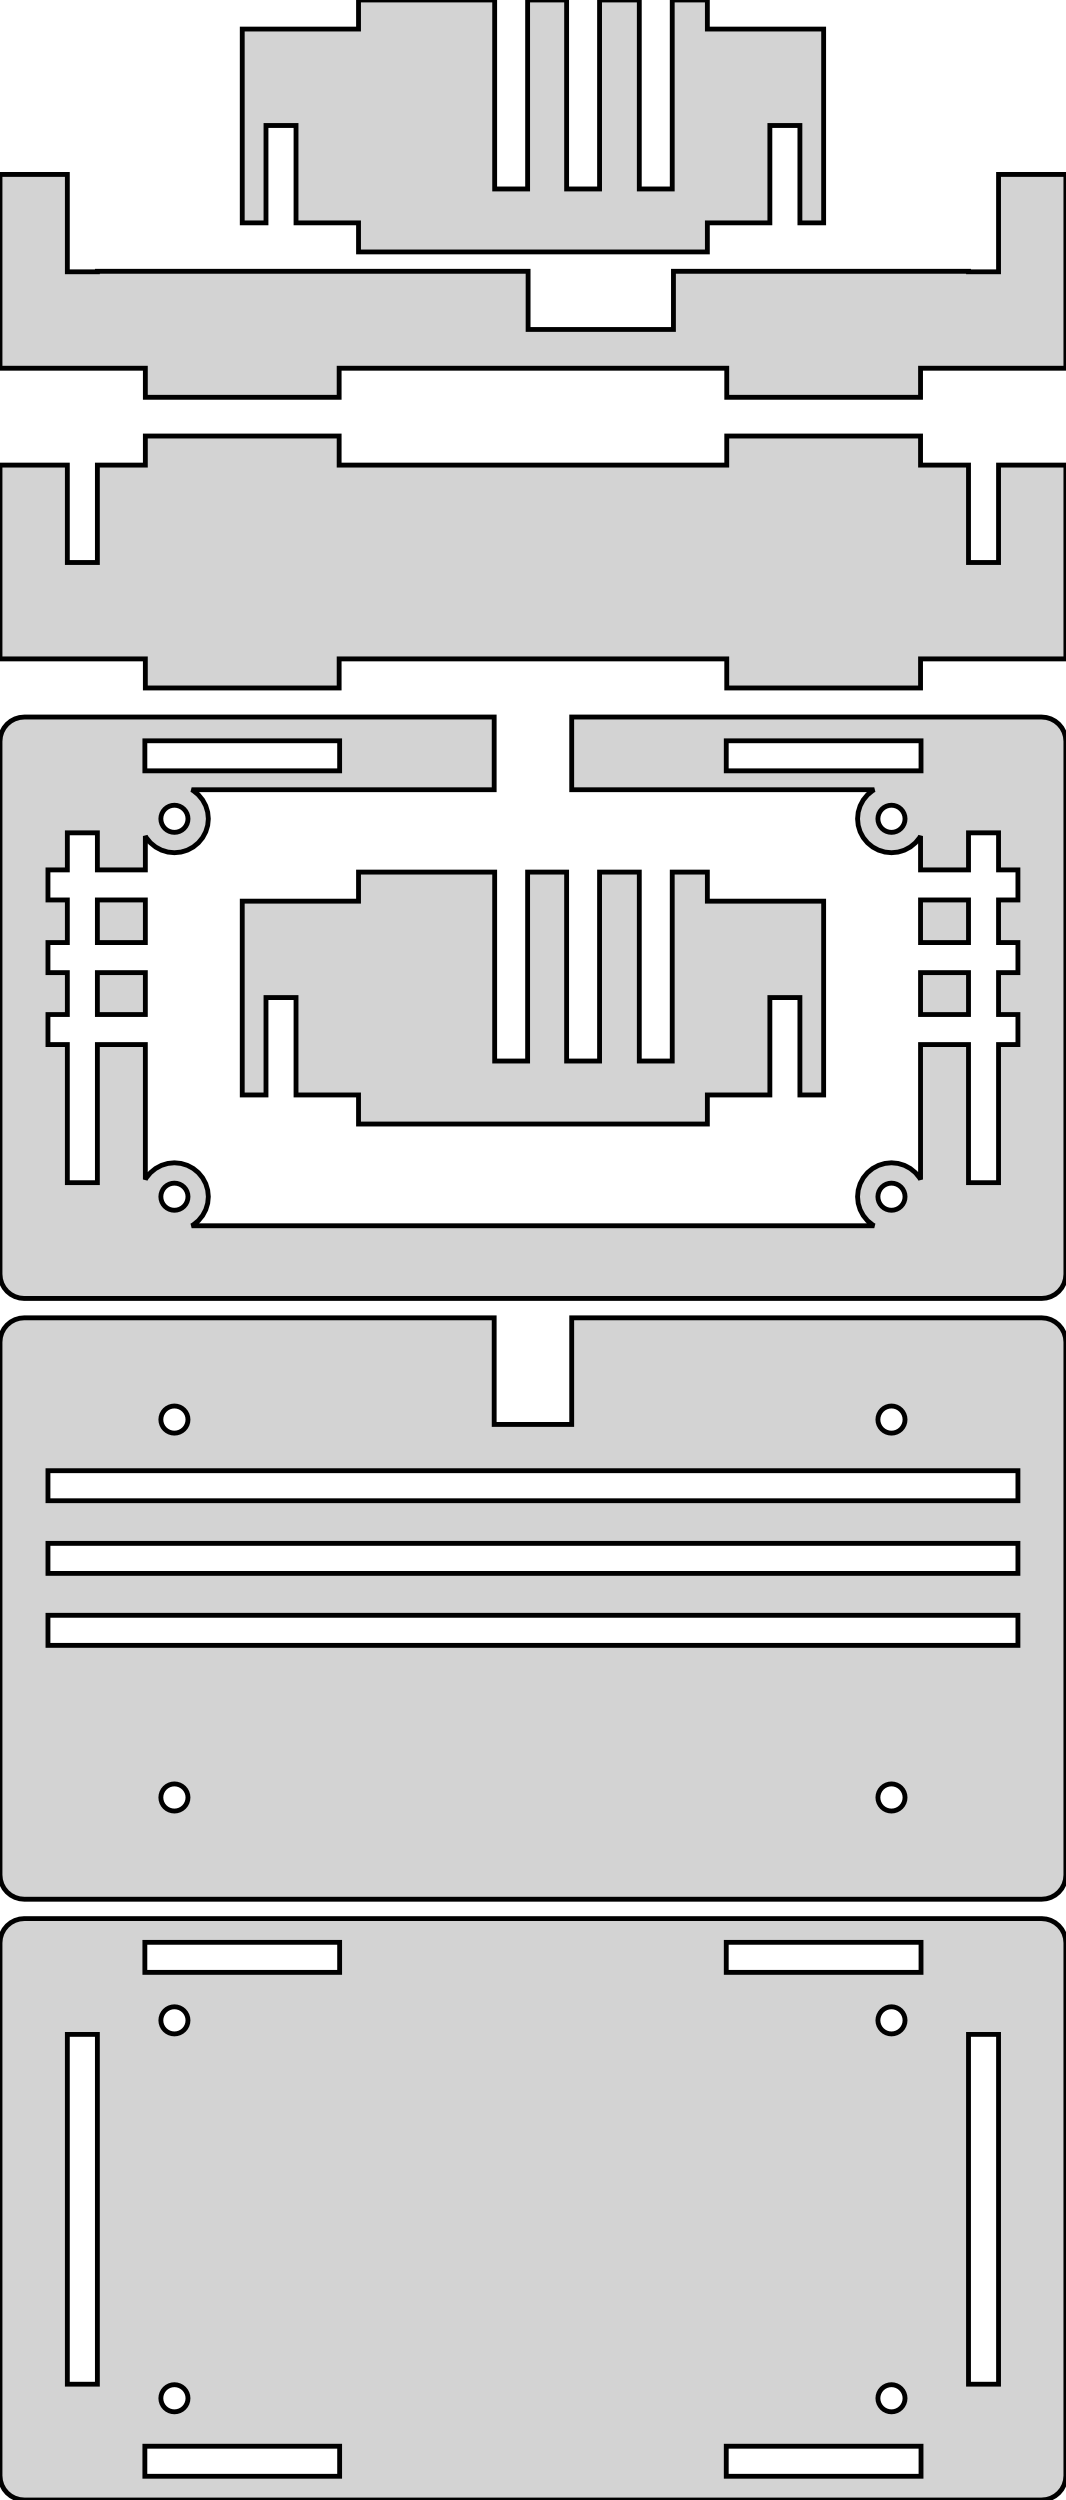
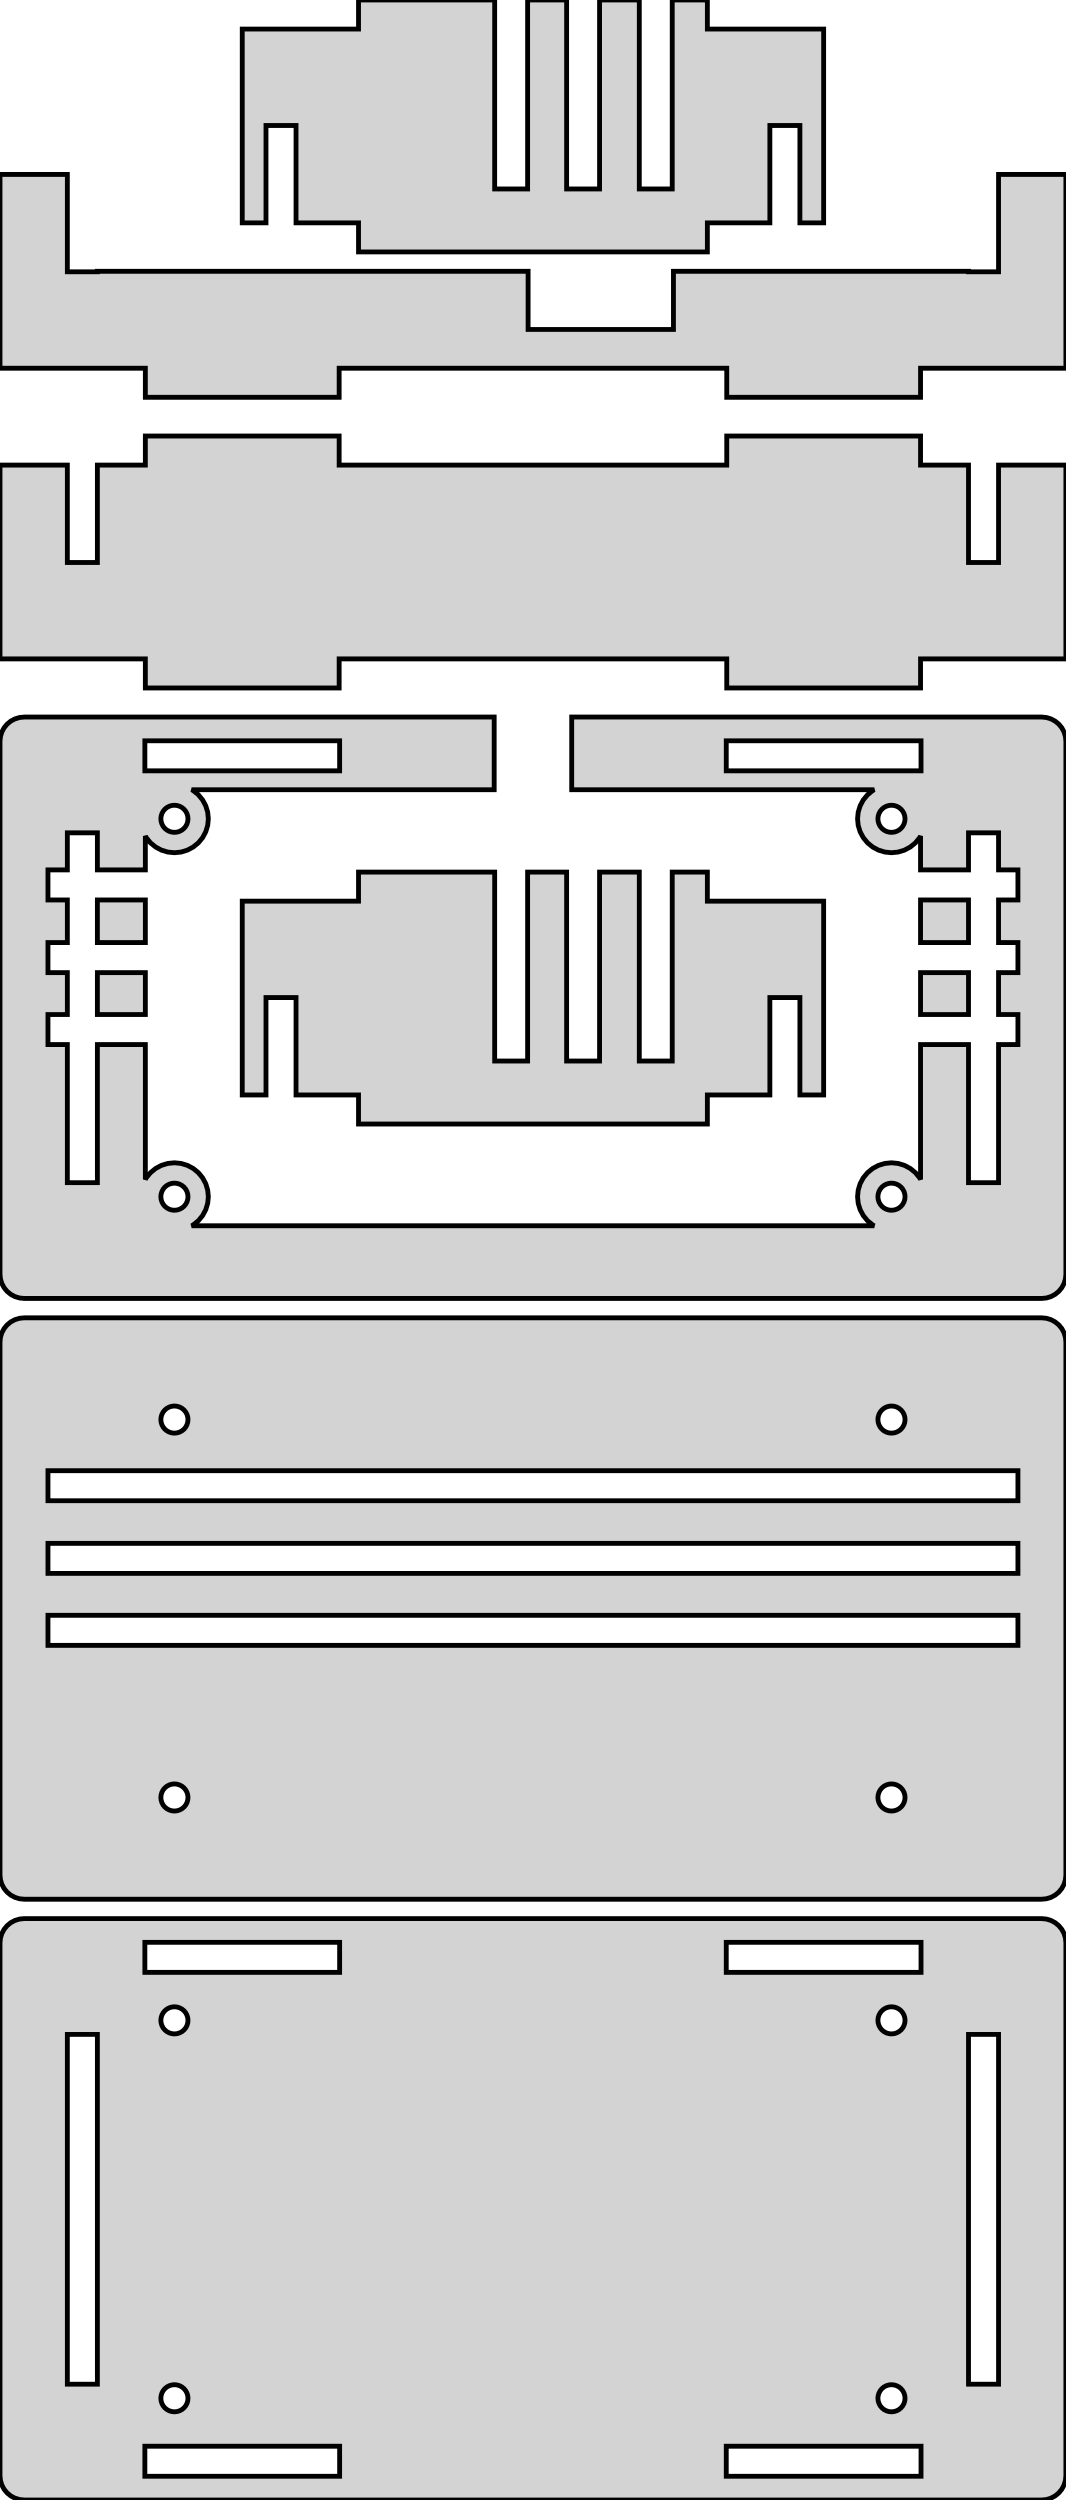
<svg xmlns="http://www.w3.org/2000/svg" width="110mm" height="258mm" viewBox="-55 -278 110 258" version="1.1">
-   <path d=" M 18,-255 L 24.45,-255 L 24.45,-265.05 L 27.55,-265.05 L 27.55,-255 L 30,-255  L 30,-275 L 18,-275 L 18,-278 L 14.375,-278 L 14.375,-258.5 L 10.975,-258.5  L 10.975,-278 L 6.875,-278 L 6.875,-258.5 L 3.475,-258.5 L 3.475,-278 L -0.55,-278  L -0.55,-258.5 L -3.95,-258.5 L -3.95,-278 L -18,-278 L -18,-275 L -30,-275  L -30,-255 L -27.55,-255 L -27.55,-265.05 L -24.45,-265.05 L -24.45,-255 L -18,-255  L -18,-252 L 18,-252 z M -20,-240 L 20,-240 L 20,-237 L 40,-237 L 40,-240 L 55,-240  L 55,-260 L 48.05,-260 L 48.05,-249.95 L 44.95,-249.95 L 44.95,-250 L 14.5,-250  L 14.5,-244 L -0.5,-244 L -0.5,-250 L -44.95,-250 L -44.95,-249.95 L -48.05,-249.95  L -48.05,-260 L -55,-260 L -55,-240 L -40,-240 L -40,-237 L -20,-237  z M -20,-210 L 20,-210 L 20,-207 L 40,-207 L 40,-210 L 55,-210  L 55,-230 L 48.05,-230 L 48.05,-219.95 L 44.95,-219.95 L 44.95,-230 L 40,-230  L 40,-233 L 20,-233 L 20,-230 L -20,-230 L -20,-233 L -40,-233  L -40,-230 L -44.95,-230 L -44.95,-219.95 L -48.05,-219.95 L -48.05,-230 L -55,-230  L -55,-210 L -40,-210 L -40,-207 L -20,-207 z M 52.988,-144.048 L 53.457,-144.19 L 53.889,-144.421 L 54.268,-144.732 L 54.579,-145.111 L 54.81,-145.543  L 54.952,-146.012 L 55,-146.5 L 55,-201.5 L 54.952,-201.988 L 54.81,-202.457 L 54.579,-202.889  L 54.268,-203.268 L 53.889,-203.579 L 53.457,-203.81 L 52.988,-203.952 L 52.5,-204 L 4,-204  L 4,-196.5 L 35.224,-196.5 L 35.056,-196.41 L 34.525,-195.975 L 34.09,-195.444 L 33.766,-194.839  L 33.567,-194.183 L 33.5,-193.5 L 33.567,-192.817 L 33.766,-192.161 L 34.09,-191.555 L 34.525,-191.025  L 35.056,-190.59 L 35.661,-190.266 L 36.317,-190.067 L 37,-190 L 37.683,-190.067 L 38.339,-190.266  L 38.944,-190.59 L 39.475,-191.025 L 39.91,-191.555 L 40,-191.724 L 40,-188.225 L 44.95,-188.225  L 44.95,-192.05 L 48.05,-192.05 L 48.05,-188.225 L 50.05,-188.225 L 50.05,-185.125 L 48.05,-185.125  L 48.05,-180.725 L 50.05,-180.725 L 50.05,-177.625 L 48.05,-177.625 L 48.05,-173.3 L 50.05,-173.3  L 50.05,-170.2 L 48.05,-170.2 L 48.05,-155.95 L 44.95,-155.95 L 44.95,-170.2 L 40,-170.2  L 40,-156.276 L 39.91,-156.445 L 39.475,-156.975 L 38.944,-157.41 L 38.339,-157.734 L 37.683,-157.933  L 37,-158 L 36.317,-157.933 L 35.661,-157.734 L 35.056,-157.41 L 34.525,-156.975 L 34.09,-156.445  L 33.766,-155.839 L 33.567,-155.183 L 33.5,-154.5 L 33.567,-153.817 L 33.766,-153.161 L 34.09,-152.556  L 34.525,-152.025 L 35.056,-151.59 L 35.224,-151.5 L -35.224,-151.5 L -35.056,-151.59 L -34.525,-152.025  L -34.09,-152.556 L -33.766,-153.161 L -33.567,-153.817 L -33.5,-154.5 L -33.567,-155.183 L -33.766,-155.839  L -34.09,-156.445 L -34.525,-156.975 L -35.056,-157.41 L -35.661,-157.734 L -36.317,-157.933 L -37,-158  L -37.683,-157.933 L -38.339,-157.734 L -38.944,-157.41 L -39.475,-156.975 L -39.91,-156.445 L -40,-156.276  L -40,-170.2 L -44.95,-170.2 L -44.95,-155.95 L -48.05,-155.95 L -48.05,-170.2 L -50.05,-170.2  L -50.05,-173.3 L -48.05,-173.3 L -48.05,-177.625 L -50.05,-177.625 L -50.05,-180.725 L -48.05,-180.725  L -48.05,-185.125 L -50.05,-185.125 L -50.05,-188.225 L -48.05,-188.225 L -48.05,-192.05 L -44.95,-192.05  L -44.95,-188.225 L -40,-188.225 L -40,-191.724 L -39.91,-191.555 L -39.475,-191.025 L -38.944,-190.59  L -38.339,-190.266 L -37.683,-190.067 L -37,-190 L -36.317,-190.067 L -35.661,-190.266 L -35.056,-190.59  L -34.525,-191.025 L -34.09,-191.555 L -33.766,-192.161 L -33.567,-192.817 L -33.5,-193.5 L -33.567,-194.183  L -33.766,-194.839 L -34.09,-195.444 L -34.525,-195.975 L -35.056,-196.41 L -35.224,-196.5 L -4,-196.5  L -4,-204 L -52.5,-204 L -52.988,-203.952 L -53.457,-203.81 L -53.889,-203.579 L -54.268,-203.268  L -54.579,-202.889 L -54.81,-202.457 L -54.952,-201.988 L -55,-201.5 L -55,-146.5 L -54.952,-146.012  L -54.81,-145.543 L -54.579,-145.111 L -54.268,-144.732 L -53.889,-144.421 L -53.457,-144.19 L -52.988,-144.048  L -52.5,-144 L 52.5,-144 z M 19.95,-198.45 L 19.95,-201.55 L 40.05,-201.55 L 40.05,-198.45 z M -40.05,-198.45 L -40.05,-201.55 L -19.95,-201.55 L -19.95,-198.45 z M 36.727,-192.127 L 36.464,-192.207 L 36.222,-192.336 L 36.01,-192.51 L 35.836,-192.722 L 35.707,-192.964  L 35.627,-193.227 L 35.6,-193.5 L 35.627,-193.773 L 35.707,-194.036 L 35.836,-194.278 L 36.01,-194.49  L 36.222,-194.664 L 36.464,-194.793 L 36.727,-194.873 L 37,-194.9 L 37.273,-194.873 L 37.536,-194.793  L 37.778,-194.664 L 37.99,-194.49 L 38.164,-194.278 L 38.293,-194.036 L 38.373,-193.773 L 38.4,-193.5  L 38.373,-193.227 L 38.293,-192.964 L 38.164,-192.722 L 37.99,-192.51 L 37.778,-192.336 L 37.536,-192.207  L 37.273,-192.127 L 37,-192.1 z M -37.273,-192.127 L -37.536,-192.207 L -37.778,-192.336 L -37.99,-192.51 L -38.164,-192.722 L -38.293,-192.964  L -38.373,-193.227 L -38.4,-193.5 L -38.373,-193.773 L -38.293,-194.036 L -38.164,-194.278 L -37.99,-194.49  L -37.778,-194.664 L -37.536,-194.793 L -37.273,-194.873 L -37,-194.9 L -36.727,-194.873 L -36.464,-194.793  L -36.222,-194.664 L -36.01,-194.49 L -35.836,-194.278 L -35.707,-194.036 L -35.627,-193.773 L -35.6,-193.5  L -35.627,-193.227 L -35.707,-192.964 L -35.836,-192.722 L -36.01,-192.51 L -36.222,-192.336 L -36.464,-192.207  L -36.727,-192.127 L -37,-192.1 z M -37.273,-153.127 L -37.536,-153.207 L -37.778,-153.336 L -37.99,-153.51 L -38.164,-153.722 L -38.293,-153.964  L -38.373,-154.227 L -38.4,-154.5 L -38.373,-154.773 L -38.293,-155.036 L -38.164,-155.278 L -37.99,-155.49  L -37.778,-155.664 L -37.536,-155.793 L -37.273,-155.873 L -37,-155.9 L -36.727,-155.873 L -36.464,-155.793  L -36.222,-155.664 L -36.01,-155.49 L -35.836,-155.278 L -35.707,-155.036 L -35.627,-154.773 L -35.6,-154.5  L -35.627,-154.227 L -35.707,-153.964 L -35.836,-153.722 L -36.01,-153.51 L -36.222,-153.336 L -36.464,-153.207  L -36.727,-153.127 L -37,-153.1 z M 36.727,-153.127 L 36.464,-153.207 L 36.222,-153.336 L 36.01,-153.51 L 35.836,-153.722 L 35.707,-153.964  L 35.627,-154.227 L 35.6,-154.5 L 35.627,-154.773 L 35.707,-155.036 L 35.836,-155.278 L 36.01,-155.49  L 36.222,-155.664 L 36.464,-155.793 L 36.727,-155.873 L 37,-155.9 L 37.273,-155.873 L 37.536,-155.793  L 37.778,-155.664 L 37.99,-155.49 L 38.164,-155.278 L 38.293,-155.036 L 38.373,-154.773 L 38.4,-154.5  L 38.373,-154.227 L 38.293,-153.964 L 38.164,-153.722 L 37.99,-153.51 L 37.778,-153.336 L 37.536,-153.207  L 37.273,-153.127 L 37,-153.1 z M 18,-165 L 24.45,-165 L 24.45,-175.05 L 27.55,-175.05 L 27.55,-165 L 30,-165  L 30,-185 L 18,-185 L 18,-188 L 14.375,-188 L 14.375,-168.5 L 10.975,-168.5  L 10.975,-188 L 6.875,-188 L 6.875,-168.5 L 3.475,-168.5 L 3.475,-188 L -0.55,-188  L -0.55,-168.5 L -3.95,-168.5 L -3.95,-188 L -18,-188 L -18,-185 L -30,-185  L -30,-165 L -27.55,-165 L -27.55,-175.05 L -24.45,-175.05 L -24.45,-165 L -18,-165  L -18,-162 L 18,-162 z M 44.95,-185.125 L 40,-185.125 L 40,-180.725 L 44.95,-180.725 z M -40,-185.125 L -44.95,-185.125 L -44.95,-180.725 L -40,-180.725 z M 44.95,-177.625 L 40,-177.625 L 40,-173.3 L 44.95,-173.3 z M -40,-177.625 L -44.95,-177.625 L -44.95,-173.3 L -40,-173.3 z M 52.988,-82.048 L 53.457,-82.19 L 53.889,-82.421 L 54.268,-82.732 L 54.579,-83.111 L 54.81,-83.543  L 54.952,-84.012 L 55,-84.5 L 55,-139.5 L 54.952,-139.988 L 54.81,-140.457 L 54.579,-140.889  L 54.268,-141.268 L 53.889,-141.579 L 53.457,-141.81 L 52.988,-141.952 L 52.5,-142 L 4,-142  L 4,-131 L -4,-131 L -4,-142 L -52.5,-142 L -52.988,-141.952 L -53.457,-141.81  L -53.889,-141.579 L -54.268,-141.268 L -54.579,-140.889 L -54.81,-140.457 L -54.952,-139.988 L -55,-139.5  L -55,-84.5 L -54.952,-84.012 L -54.81,-83.543 L -54.579,-83.111 L -54.268,-82.732 L -53.889,-82.421  L -53.457,-82.19 L -52.988,-82.048 L -52.5,-82 L 52.5,-82 z M 36.727,-130.127 L 36.464,-130.207 L 36.222,-130.336 L 36.01,-130.51 L 35.836,-130.722 L 35.707,-130.964  L 35.627,-131.227 L 35.6,-131.5 L 35.627,-131.773 L 35.707,-132.036 L 35.836,-132.278 L 36.01,-132.49  L 36.222,-132.664 L 36.464,-132.793 L 36.727,-132.873 L 37,-132.9 L 37.273,-132.873 L 37.536,-132.793  L 37.778,-132.664 L 37.99,-132.49 L 38.164,-132.278 L 38.293,-132.036 L 38.373,-131.773 L 38.4,-131.5  L 38.373,-131.227 L 38.293,-130.964 L 38.164,-130.722 L 37.99,-130.51 L 37.778,-130.336 L 37.536,-130.207  L 37.273,-130.127 L 37,-130.1 z M -37.273,-130.127 L -37.536,-130.207 L -37.778,-130.336 L -37.99,-130.51 L -38.164,-130.722 L -38.293,-130.964  L -38.373,-131.227 L -38.4,-131.5 L -38.373,-131.773 L -38.293,-132.036 L -38.164,-132.278 L -37.99,-132.49  L -37.778,-132.664 L -37.536,-132.793 L -37.273,-132.873 L -37,-132.9 L -36.727,-132.873 L -36.464,-132.793  L -36.222,-132.664 L -36.01,-132.49 L -35.836,-132.278 L -35.707,-132.036 L -35.627,-131.773 L -35.6,-131.5  L -35.627,-131.227 L -35.707,-130.964 L -35.836,-130.722 L -36.01,-130.51 L -36.222,-130.336 L -36.464,-130.207  L -36.727,-130.127 L -37,-130.1 z M -50.05,-123.125 L -50.05,-126.225 L 50.05,-126.225 L 50.05,-123.125 z M -50.05,-115.625 L -50.05,-118.725 L 50.05,-118.725 L 50.05,-115.625 z M -50.05,-108.2 L -50.05,-111.3 L 50.05,-111.3 L 50.05,-108.2 z M 36.727,-91.127 L 36.464,-91.207 L 36.222,-91.336 L 36.01,-91.51 L 35.836,-91.722 L 35.707,-91.964  L 35.627,-92.227 L 35.6,-92.5 L 35.627,-92.773 L 35.707,-93.036 L 35.836,-93.278 L 36.01,-93.49  L 36.222,-93.664 L 36.464,-93.793 L 36.727,-93.873 L 37,-93.9 L 37.273,-93.873 L 37.536,-93.793  L 37.778,-93.664 L 37.99,-93.49 L 38.164,-93.278 L 38.293,-93.036 L 38.373,-92.773 L 38.4,-92.5  L 38.373,-92.227 L 38.293,-91.964 L 38.164,-91.722 L 37.99,-91.51 L 37.778,-91.336 L 37.536,-91.207  L 37.273,-91.127 L 37,-91.1 z M -37.273,-91.127 L -37.536,-91.207 L -37.778,-91.336 L -37.99,-91.51 L -38.164,-91.722 L -38.293,-91.964  L -38.373,-92.227 L -38.4,-92.5 L -38.373,-92.773 L -38.293,-93.036 L -38.164,-93.278 L -37.99,-93.49  L -37.778,-93.664 L -37.536,-93.793 L -37.273,-93.873 L -37,-93.9 L -36.727,-93.873 L -36.464,-93.793  L -36.222,-93.664 L -36.01,-93.49 L -35.836,-93.278 L -35.707,-93.036 L -35.627,-92.773 L -35.6,-92.5  L -35.627,-92.227 L -35.707,-91.964 L -35.836,-91.722 L -36.01,-91.51 L -36.222,-91.336 L -36.464,-91.207  L -36.727,-91.127 L -37,-91.1 z M 52.988,-20.048 L 53.457,-20.19 L 53.889,-20.421 L 54.268,-20.732 L 54.579,-21.111 L 54.81,-21.543  L 54.952,-22.012 L 55,-22.5 L 55,-77.5 L 54.952,-77.988 L 54.81,-78.457 L 54.579,-78.889  L 54.268,-79.268 L 53.889,-79.579 L 53.457,-79.81 L 52.988,-79.952 L 52.5,-80 L -52.5,-80  L -52.988,-79.952 L -53.457,-79.81 L -53.889,-79.579 L -54.268,-79.268 L -54.579,-78.889 L -54.81,-78.457  L -54.952,-77.988 L -55,-77.5 L -55,-22.5 L -54.952,-22.012 L -54.81,-21.543 L -54.579,-21.111  L -54.268,-20.732 L -53.889,-20.421 L -53.457,-20.19 L -52.988,-20.048 L -52.5,-20 L 52.5,-20  z M -40.05,-74.45 L -40.05,-77.55 L -19.95,-77.55 L -19.95,-74.45 z M 19.95,-74.45 L 19.95,-77.55 L 40.05,-77.55 L 40.05,-74.45 z M 36.727,-68.127 L 36.464,-68.207 L 36.222,-68.336 L 36.01,-68.51 L 35.836,-68.722 L 35.707,-68.964  L 35.627,-69.227 L 35.6,-69.5 L 35.627,-69.773 L 35.707,-70.036 L 35.836,-70.278 L 36.01,-70.49  L 36.222,-70.664 L 36.464,-70.793 L 36.727,-70.873 L 37,-70.9 L 37.273,-70.873 L 37.536,-70.793  L 37.778,-70.664 L 37.99,-70.49 L 38.164,-70.278 L 38.293,-70.036 L 38.373,-69.773 L 38.4,-69.5  L 38.373,-69.227 L 38.293,-68.964 L 38.164,-68.722 L 37.99,-68.51 L 37.778,-68.336 L 37.536,-68.207  L 37.273,-68.127 L 37,-68.1 z M -37.273,-68.127 L -37.536,-68.207 L -37.778,-68.336 L -37.99,-68.51 L -38.164,-68.722 L -38.293,-68.964  L -38.373,-69.227 L -38.4,-69.5 L -38.373,-69.773 L -38.293,-70.036 L -38.164,-70.278 L -37.99,-70.49  L -37.778,-70.664 L -37.536,-70.793 L -37.273,-70.873 L -37,-70.9 L -36.727,-70.873 L -36.464,-70.793  L -36.222,-70.664 L -36.01,-70.49 L -35.836,-70.278 L -35.707,-70.036 L -35.627,-69.773 L -35.6,-69.5  L -35.627,-69.227 L -35.707,-68.964 L -35.836,-68.722 L -36.01,-68.51 L -36.222,-68.336 L -36.464,-68.207  L -36.727,-68.127 L -37,-68.1 z M 44.95,-31.95 L 44.95,-68.05 L 48.05,-68.05 L 48.05,-31.95 z M -48.05,-31.95 L -48.05,-68.05 L -44.95,-68.05 L -44.95,-31.95 z M 36.727,-29.127 L 36.464,-29.207 L 36.222,-29.336 L 36.01,-29.51 L 35.836,-29.722 L 35.707,-29.964  L 35.627,-30.227 L 35.6,-30.5 L 35.627,-30.773 L 35.707,-31.036 L 35.836,-31.278 L 36.01,-31.49  L 36.222,-31.664 L 36.464,-31.793 L 36.727,-31.873 L 37,-31.9 L 37.273,-31.873 L 37.536,-31.793  L 37.778,-31.664 L 37.99,-31.49 L 38.164,-31.278 L 38.293,-31.036 L 38.373,-30.773 L 38.4,-30.5  L 38.373,-30.227 L 38.293,-29.964 L 38.164,-29.722 L 37.99,-29.51 L 37.778,-29.336 L 37.536,-29.207  L 37.273,-29.127 L 37,-29.1 z M -37.273,-29.127 L -37.536,-29.207 L -37.778,-29.336 L -37.99,-29.51 L -38.164,-29.722 L -38.293,-29.964  L -38.373,-30.227 L -38.4,-30.5 L -38.373,-30.773 L -38.293,-31.036 L -38.164,-31.278 L -37.99,-31.49  L -37.778,-31.664 L -37.536,-31.793 L -37.273,-31.873 L -37,-31.9 L -36.727,-31.873 L -36.464,-31.793  L -36.222,-31.664 L -36.01,-31.49 L -35.836,-31.278 L -35.707,-31.036 L -35.627,-30.773 L -35.6,-30.5  L -35.627,-30.227 L -35.707,-29.964 L -35.836,-29.722 L -36.01,-29.51 L -36.222,-29.336 L -36.464,-29.207  L -36.727,-29.127 L -37,-29.1 z M -40.05,-22.45 L -40.05,-25.55 L -19.95,-25.55 L -19.95,-22.45 z M 19.95,-22.45 L 19.95,-25.55 L 40.05,-25.55 L 40.05,-22.45 z " stroke="black" fill="lightgray" stroke-width="0.5" />
+   <path d=" M 18,-255 L 24.45,-255 L 24.45,-265.05 L 27.55,-265.05 L 27.55,-255 L 30,-255  L 30,-275 L 18,-275 L 18,-278 L 14.375,-278 L 14.375,-258.5 L 10.975,-258.5  L 10.975,-278 L 6.875,-278 L 6.875,-258.5 L 3.475,-258.5 L 3.475,-278 L -0.55,-278  L -0.55,-258.5 L -3.95,-258.5 L -3.95,-278 L -18,-278 L -18,-275 L -30,-275  L -30,-255 L -27.55,-255 L -27.55,-265.05 L -24.45,-265.05 L -24.45,-255 L -18,-255  L -18,-252 L 18,-252 z M -20,-240 L 20,-240 L 20,-237 L 40,-237 L 40,-240 L 55,-240  L 55,-260 L 48.05,-260 L 48.05,-249.95 L 44.95,-249.95 L 44.95,-250 L 14.5,-250  L 14.5,-244 L -0.5,-244 L -0.5,-250 L -44.95,-250 L -44.95,-249.95 L -48.05,-249.95  L -48.05,-260 L -55,-260 L -55,-240 L -40,-240 L -40,-237 L -20,-237  z M -20,-210 L 20,-210 L 20,-207 L 40,-207 L 40,-210 L 55,-210  L 55,-230 L 48.05,-230 L 48.05,-219.95 L 44.95,-219.95 L 44.95,-230 L 40,-230  L 40,-233 L 20,-233 L 20,-230 L -20,-230 L -20,-233 L -40,-233  L -40,-230 L -44.95,-230 L -44.95,-219.95 L -48.05,-219.95 L -48.05,-230 L -55,-230  L -55,-210 L -40,-210 L -40,-207 L -20,-207 z M 52.988,-144.048 L 53.457,-144.19 L 53.889,-144.421 L 54.268,-144.732 L 54.579,-145.111 L 54.81,-145.543  L 54.952,-146.012 L 55,-146.5 L 55,-201.5 L 54.952,-201.988 L 54.81,-202.457 L 54.579,-202.889  L 54.268,-203.268 L 53.889,-203.579 L 53.457,-203.81 L 52.988,-203.952 L 52.5,-204 L 4,-204  L 4,-196.5 L 35.224,-196.5 L 35.056,-196.41 L 34.525,-195.975 L 34.09,-195.444 L 33.766,-194.839  L 33.567,-194.183 L 33.5,-193.5 L 33.567,-192.817 L 33.766,-192.161 L 34.09,-191.555 L 34.525,-191.025  L 35.056,-190.59 L 35.661,-190.266 L 36.317,-190.067 L 37,-190 L 37.683,-190.067 L 38.339,-190.266  L 38.944,-190.59 L 39.475,-191.025 L 39.91,-191.555 L 40,-191.724 L 40,-188.225 L 44.95,-188.225  L 44.95,-192.05 L 48.05,-192.05 L 48.05,-188.225 L 50.05,-188.225 L 50.05,-185.125 L 48.05,-185.125  L 48.05,-180.725 L 50.05,-180.725 L 50.05,-177.625 L 48.05,-177.625 L 48.05,-173.3 L 50.05,-173.3  L 50.05,-170.2 L 48.05,-170.2 L 48.05,-155.95 L 44.95,-155.95 L 44.95,-170.2 L 40,-170.2  L 40,-156.276 L 39.91,-156.445 L 39.475,-156.975 L 38.944,-157.41 L 38.339,-157.734 L 37.683,-157.933  L 37,-158 L 36.317,-157.933 L 35.661,-157.734 L 35.056,-157.41 L 34.525,-156.975 L 34.09,-156.445  L 33.766,-155.839 L 33.567,-155.183 L 33.5,-154.5 L 33.567,-153.817 L 33.766,-153.161 L 34.09,-152.556  L 34.525,-152.025 L 35.056,-151.59 L 35.224,-151.5 L -35.224,-151.5 L -35.056,-151.59 L -34.525,-152.025  L -34.09,-152.556 L -33.766,-153.161 L -33.567,-153.817 L -33.5,-154.5 L -33.567,-155.183 L -33.766,-155.839  L -34.09,-156.445 L -34.525,-156.975 L -35.056,-157.41 L -35.661,-157.734 L -36.317,-157.933 L -37,-158  L -37.683,-157.933 L -38.339,-157.734 L -38.944,-157.41 L -39.475,-156.975 L -39.91,-156.445 L -40,-156.276  L -40,-170.2 L -44.95,-170.2 L -44.95,-155.95 L -48.05,-155.95 L -48.05,-170.2 L -50.05,-170.2  L -50.05,-173.3 L -48.05,-173.3 L -48.05,-177.625 L -50.05,-177.625 L -50.05,-180.725 L -48.05,-180.725  L -48.05,-185.125 L -50.05,-185.125 L -50.05,-188.225 L -48.05,-188.225 L -48.05,-192.05 L -44.95,-192.05  L -44.95,-188.225 L -40,-188.225 L -40,-191.724 L -39.91,-191.555 L -39.475,-191.025 L -38.944,-190.59  L -38.339,-190.266 L -37.683,-190.067 L -37,-190 L -36.317,-190.067 L -35.661,-190.266 L -35.056,-190.59  L -34.525,-191.025 L -34.09,-191.555 L -33.766,-192.161 L -33.567,-192.817 L -33.5,-193.5 L -33.567,-194.183  L -33.766,-194.839 L -34.09,-195.444 L -34.525,-195.975 L -35.056,-196.41 L -35.224,-196.5 L -4,-196.5  L -4,-204 L -52.5,-204 L -52.988,-203.952 L -53.457,-203.81 L -53.889,-203.579 L -54.268,-203.268  L -54.579,-202.889 L -54.81,-202.457 L -54.952,-201.988 L -55,-201.5 L -55,-146.5 L -54.952,-146.012  L -54.81,-145.543 L -54.579,-145.111 L -54.268,-144.732 L -53.889,-144.421 L -53.457,-144.19 L -52.988,-144.048  L -52.5,-144 L 52.5,-144 z M 19.95,-198.45 L 19.95,-201.55 L 40.05,-201.55 L 40.05,-198.45 z M -40.05,-198.45 L -40.05,-201.55 L -19.95,-201.55 L -19.95,-198.45 z M 36.727,-192.127 L 36.464,-192.207 L 36.222,-192.336 L 36.01,-192.51 L 35.836,-192.722 L 35.707,-192.964  L 35.627,-193.227 L 35.6,-193.5 L 35.627,-193.773 L 35.707,-194.036 L 35.836,-194.278 L 36.01,-194.49  L 36.222,-194.664 L 36.464,-194.793 L 36.727,-194.873 L 37,-194.9 L 37.273,-194.873 L 37.536,-194.793  L 37.778,-194.664 L 37.99,-194.49 L 38.164,-194.278 L 38.293,-194.036 L 38.373,-193.773 L 38.4,-193.5  L 38.373,-193.227 L 38.293,-192.964 L 38.164,-192.722 L 37.99,-192.51 L 37.778,-192.336 L 37.536,-192.207  L 37.273,-192.127 L 37,-192.1 z M -37.273,-192.127 L -37.536,-192.207 L -37.778,-192.336 L -37.99,-192.51 L -38.164,-192.722 L -38.293,-192.964  L -38.373,-193.227 L -38.4,-193.5 L -38.373,-193.773 L -38.293,-194.036 L -38.164,-194.278 L -37.99,-194.49  L -37.778,-194.664 L -37.536,-194.793 L -37.273,-194.873 L -37,-194.9 L -36.727,-194.873 L -36.464,-194.793  L -36.222,-194.664 L -36.01,-194.49 L -35.836,-194.278 L -35.707,-194.036 L -35.627,-193.773 L -35.6,-193.5  L -35.627,-193.227 L -35.707,-192.964 L -35.836,-192.722 L -36.01,-192.51 L -36.222,-192.336 L -36.464,-192.207  L -36.727,-192.127 L -37,-192.1 z M -37.273,-153.127 L -37.536,-153.207 L -37.778,-153.336 L -37.99,-153.51 L -38.164,-153.722 L -38.293,-153.964  L -38.373,-154.227 L -38.4,-154.5 L -38.373,-154.773 L -38.293,-155.036 L -38.164,-155.278 L -37.99,-155.49  L -37.778,-155.664 L -37.536,-155.793 L -37.273,-155.873 L -37,-155.9 L -36.727,-155.873 L -36.464,-155.793  L -36.222,-155.664 L -36.01,-155.49 L -35.836,-155.278 L -35.707,-155.036 L -35.627,-154.773 L -35.6,-154.5  L -35.627,-154.227 L -35.707,-153.964 L -35.836,-153.722 L -36.01,-153.51 L -36.222,-153.336 L -36.464,-153.207  L -36.727,-153.127 L -37,-153.1 z M 36.727,-153.127 L 36.464,-153.207 L 36.222,-153.336 L 36.01,-153.51 L 35.836,-153.722 L 35.707,-153.964  L 35.627,-154.227 L 35.6,-154.5 L 35.627,-154.773 L 35.707,-155.036 L 35.836,-155.278 L 36.01,-155.49  L 36.222,-155.664 L 36.464,-155.793 L 36.727,-155.873 L 37,-155.9 L 37.273,-155.873 L 37.536,-155.793  L 37.778,-155.664 L 37.99,-155.49 L 38.164,-155.278 L 38.293,-155.036 L 38.373,-154.773 L 38.4,-154.5  L 38.373,-154.227 L 38.293,-153.964 L 38.164,-153.722 L 37.99,-153.51 L 37.778,-153.336 L 37.536,-153.207  L 37.273,-153.127 L 37,-153.1 z M 18,-165 L 24.45,-165 L 24.45,-175.05 L 27.55,-175.05 L 27.55,-165 L 30,-165  L 30,-185 L 18,-185 L 18,-188 L 14.375,-188 L 14.375,-168.5 L 10.975,-168.5  L 10.975,-188 L 6.875,-188 L 6.875,-168.5 L 3.475,-168.5 L 3.475,-188 L -0.55,-188  L -0.55,-168.5 L -3.95,-168.5 L -3.95,-188 L -18,-188 L -18,-185 L -30,-185  L -30,-165 L -27.55,-165 L -27.55,-175.05 L -24.45,-175.05 L -24.45,-165 L -18,-165  L -18,-162 L 18,-162 z M 44.95,-185.125 L 40,-185.125 L 40,-180.725 L 44.95,-180.725 z M -40,-185.125 L -44.95,-185.125 L -44.95,-180.725 L -40,-180.725 z M 44.95,-177.625 L 40,-177.625 L 40,-173.3 L 44.95,-173.3 z M -40,-177.625 L -44.95,-177.625 L -44.95,-173.3 L -40,-173.3 z M 52.988,-82.048 L 53.457,-82.19 L 53.889,-82.421 L 54.268,-82.732 L 54.579,-83.111 L 54.81,-83.543  L 54.952,-84.012 L 55,-84.5 L 55,-139.5 L 54.952,-139.988 L 54.81,-140.457 L 54.579,-140.889  L 54.268,-141.268 L 53.889,-141.579 L 53.457,-141.81 L 52.988,-141.952 L 52.5,-142 L -52.5,-142  L -52.988,-141.952 L -53.457,-141.81 L -53.889,-141.579 L -54.268,-141.268 L -54.579,-140.889 L -54.81,-140.457  L -54.952,-139.988 L -55,-139.5 L -55,-84.5 L -54.952,-84.012 L -54.81,-83.543 L -54.579,-83.111  L -54.268,-82.732 L -53.889,-82.421 L -53.457,-82.19 L -52.988,-82.048 L -52.5,-82 L 52.5,-82  z M 36.727,-130.127 L 36.464,-130.207 L 36.222,-130.336 L 36.01,-130.51 L 35.836,-130.722 L 35.707,-130.964  L 35.627,-131.227 L 35.6,-131.5 L 35.627,-131.773 L 35.707,-132.036 L 35.836,-132.278 L 36.01,-132.49  L 36.222,-132.664 L 36.464,-132.793 L 36.727,-132.873 L 37,-132.9 L 37.273,-132.873 L 37.536,-132.793  L 37.778,-132.664 L 37.99,-132.49 L 38.164,-132.278 L 38.293,-132.036 L 38.373,-131.773 L 38.4,-131.5  L 38.373,-131.227 L 38.293,-130.964 L 38.164,-130.722 L 37.99,-130.51 L 37.778,-130.336 L 37.536,-130.207  L 37.273,-130.127 L 37,-130.1 z M -37.273,-130.127 L -37.536,-130.207 L -37.778,-130.336 L -37.99,-130.51 L -38.164,-130.722 L -38.293,-130.964  L -38.373,-131.227 L -38.4,-131.5 L -38.373,-131.773 L -38.293,-132.036 L -38.164,-132.278 L -37.99,-132.49  L -37.778,-132.664 L -37.536,-132.793 L -37.273,-132.873 L -37,-132.9 L -36.727,-132.873 L -36.464,-132.793  L -36.222,-132.664 L -36.01,-132.49 L -35.836,-132.278 L -35.707,-132.036 L -35.627,-131.773 L -35.6,-131.5  L -35.627,-131.227 L -35.707,-130.964 L -35.836,-130.722 L -36.01,-130.51 L -36.222,-130.336 L -36.464,-130.207  L -36.727,-130.127 L -37,-130.1 z M -50.05,-123.125 L -50.05,-126.225 L 50.05,-126.225 L 50.05,-123.125 z M -50.05,-115.625 L -50.05,-118.725 L 50.05,-118.725 L 50.05,-115.625 z M -50.05,-108.2 L -50.05,-111.3 L 50.05,-111.3 L 50.05,-108.2 z M -37.273,-91.127 L -37.536,-91.207 L -37.778,-91.336 L -37.99,-91.51 L -38.164,-91.722 L -38.293,-91.964  L -38.373,-92.227 L -38.4,-92.5 L -38.373,-92.773 L -38.293,-93.036 L -38.164,-93.278 L -37.99,-93.49  L -37.778,-93.664 L -37.536,-93.793 L -37.273,-93.873 L -37,-93.9 L -36.727,-93.873 L -36.464,-93.793  L -36.222,-93.664 L -36.01,-93.49 L -35.836,-93.278 L -35.707,-93.036 L -35.627,-92.773 L -35.6,-92.5  L -35.627,-92.227 L -35.707,-91.964 L -35.836,-91.722 L -36.01,-91.51 L -36.222,-91.336 L -36.464,-91.207  L -36.727,-91.127 L -37,-91.1 z M 36.727,-91.127 L 36.464,-91.207 L 36.222,-91.336 L 36.01,-91.51 L 35.836,-91.722 L 35.707,-91.964  L 35.627,-92.227 L 35.6,-92.5 L 35.627,-92.773 L 35.707,-93.036 L 35.836,-93.278 L 36.01,-93.49  L 36.222,-93.664 L 36.464,-93.793 L 36.727,-93.873 L 37,-93.9 L 37.273,-93.873 L 37.536,-93.793  L 37.778,-93.664 L 37.99,-93.49 L 38.164,-93.278 L 38.293,-93.036 L 38.373,-92.773 L 38.4,-92.5  L 38.373,-92.227 L 38.293,-91.964 L 38.164,-91.722 L 37.99,-91.51 L 37.778,-91.336 L 37.536,-91.207  L 37.273,-91.127 L 37,-91.1 z M 52.988,-20.048 L 53.457,-20.19 L 53.889,-20.421 L 54.268,-20.732 L 54.579,-21.111 L 54.81,-21.543  L 54.952,-22.012 L 55,-22.5 L 55,-77.5 L 54.952,-77.988 L 54.81,-78.457 L 54.579,-78.889  L 54.268,-79.268 L 53.889,-79.579 L 53.457,-79.81 L 52.988,-79.952 L 52.5,-80 L -52.5,-80  L -52.988,-79.952 L -53.457,-79.81 L -53.889,-79.579 L -54.268,-79.268 L -54.579,-78.889 L -54.81,-78.457  L -54.952,-77.988 L -55,-77.5 L -55,-22.5 L -54.952,-22.012 L -54.81,-21.543 L -54.579,-21.111  L -54.268,-20.732 L -53.889,-20.421 L -53.457,-20.19 L -52.988,-20.048 L -52.5,-20 L 52.5,-20  z M -40.05,-74.45 L -40.05,-77.55 L -19.95,-77.55 L -19.95,-74.45 z M 19.95,-74.45 L 19.95,-77.55 L 40.05,-77.55 L 40.05,-74.45 z M 36.727,-68.127 L 36.464,-68.207 L 36.222,-68.336 L 36.01,-68.51 L 35.836,-68.722 L 35.707,-68.964  L 35.627,-69.227 L 35.6,-69.5 L 35.627,-69.773 L 35.707,-70.036 L 35.836,-70.278 L 36.01,-70.49  L 36.222,-70.664 L 36.464,-70.793 L 36.727,-70.873 L 37,-70.9 L 37.273,-70.873 L 37.536,-70.793  L 37.778,-70.664 L 37.99,-70.49 L 38.164,-70.278 L 38.293,-70.036 L 38.373,-69.773 L 38.4,-69.5  L 38.373,-69.227 L 38.293,-68.964 L 38.164,-68.722 L 37.99,-68.51 L 37.778,-68.336 L 37.536,-68.207  L 37.273,-68.127 L 37,-68.1 z M -37.273,-68.127 L -37.536,-68.207 L -37.778,-68.336 L -37.99,-68.51 L -38.164,-68.722 L -38.293,-68.964  L -38.373,-69.227 L -38.4,-69.5 L -38.373,-69.773 L -38.293,-70.036 L -38.164,-70.278 L -37.99,-70.49  L -37.778,-70.664 L -37.536,-70.793 L -37.273,-70.873 L -37,-70.9 L -36.727,-70.873 L -36.464,-70.793  L -36.222,-70.664 L -36.01,-70.49 L -35.836,-70.278 L -35.707,-70.036 L -35.627,-69.773 L -35.6,-69.5  L -35.627,-69.227 L -35.707,-68.964 L -35.836,-68.722 L -36.01,-68.51 L -36.222,-68.336 L -36.464,-68.207  L -36.727,-68.127 L -37,-68.1 z M 44.95,-31.95 L 44.95,-68.05 L 48.05,-68.05 L 48.05,-31.95 z M -48.05,-31.95 L -48.05,-68.05 L -44.95,-68.05 L -44.95,-31.95 z M 36.727,-29.127 L 36.464,-29.207 L 36.222,-29.336 L 36.01,-29.51 L 35.836,-29.722 L 35.707,-29.964  L 35.627,-30.227 L 35.6,-30.5 L 35.627,-30.773 L 35.707,-31.036 L 35.836,-31.278 L 36.01,-31.49  L 36.222,-31.664 L 36.464,-31.793 L 36.727,-31.873 L 37,-31.9 L 37.273,-31.873 L 37.536,-31.793  L 37.778,-31.664 L 37.99,-31.49 L 38.164,-31.278 L 38.293,-31.036 L 38.373,-30.773 L 38.4,-30.5  L 38.373,-30.227 L 38.293,-29.964 L 38.164,-29.722 L 37.99,-29.51 L 37.778,-29.336 L 37.536,-29.207  L 37.273,-29.127 L 37,-29.1 z M -37.273,-29.127 L -37.536,-29.207 L -37.778,-29.336 L -37.99,-29.51 L -38.164,-29.722 L -38.293,-29.964  L -38.373,-30.227 L -38.4,-30.5 L -38.373,-30.773 L -38.293,-31.036 L -38.164,-31.278 L -37.99,-31.49  L -37.778,-31.664 L -37.536,-31.793 L -37.273,-31.873 L -37,-31.9 L -36.727,-31.873 L -36.464,-31.793  L -36.222,-31.664 L -36.01,-31.49 L -35.836,-31.278 L -35.707,-31.036 L -35.627,-30.773 L -35.6,-30.5  L -35.627,-30.227 L -35.707,-29.964 L -35.836,-29.722 L -36.01,-29.51 L -36.222,-29.336 L -36.464,-29.207  L -36.727,-29.127 L -37,-29.1 z M -40.05,-22.45 L -40.05,-25.55 L -19.95,-25.55 L -19.95,-22.45 z M 19.95,-22.45 L 19.95,-25.55 L 40.05,-25.55 L 40.05,-22.45 z " stroke="black" fill="lightgray" stroke-width="0.5" />
</svg>
